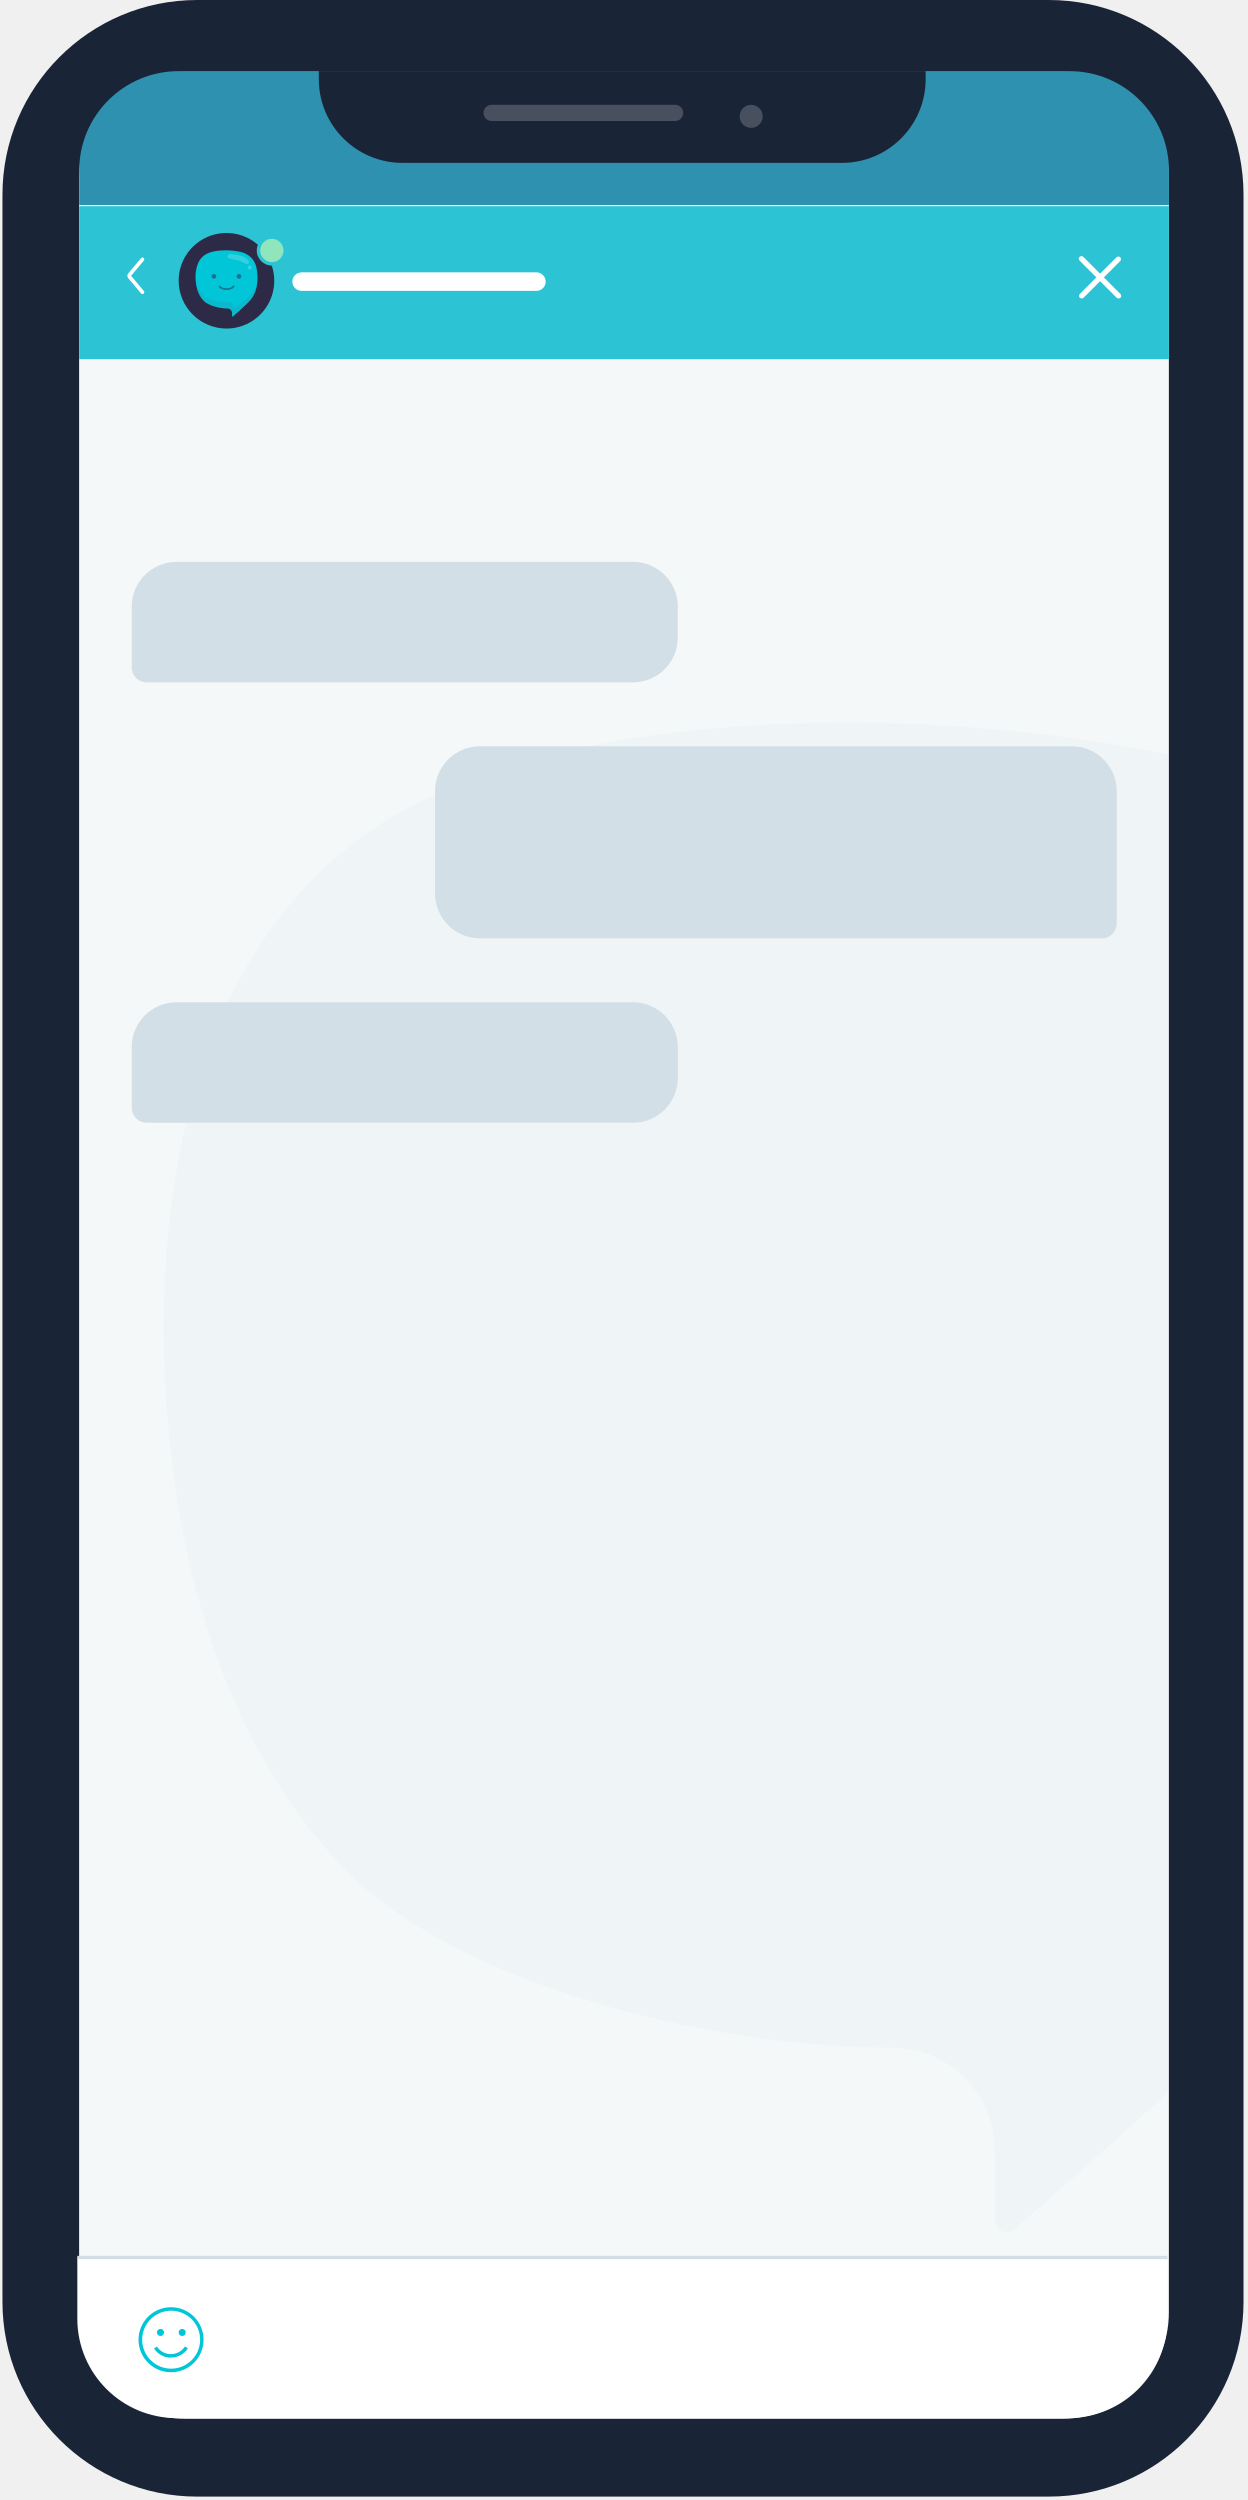
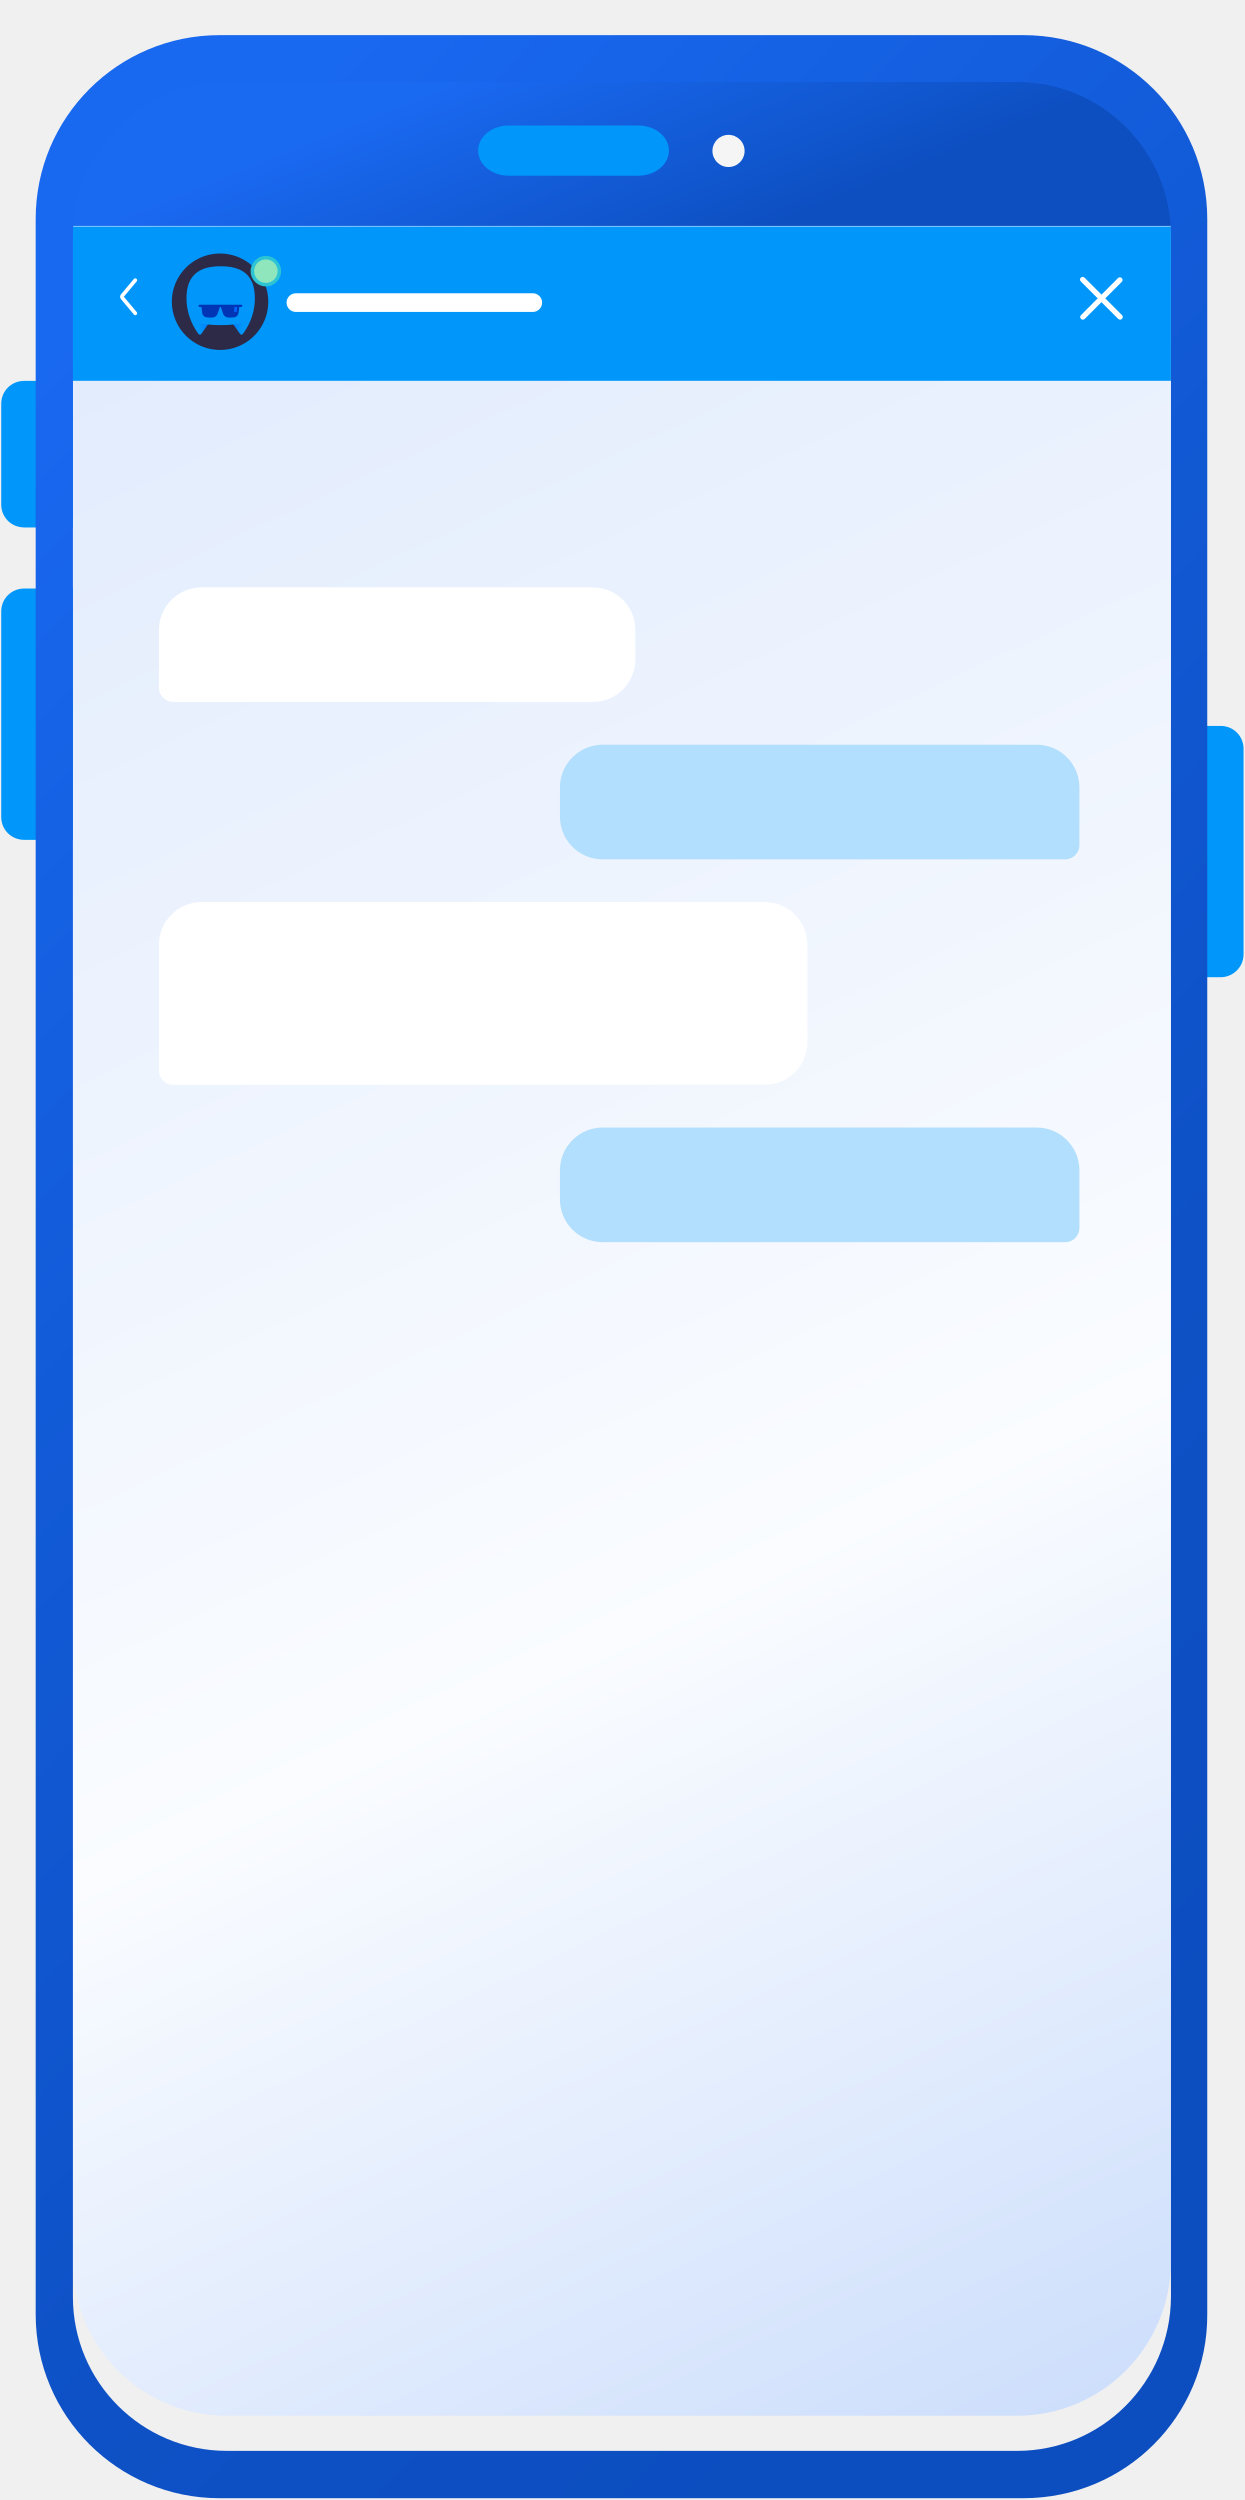
- <svg xmlns="http://www.w3.org/2000/svg" width="242" height="485" viewBox="0 0 242 485" fill="none">
-   <path d="M0.477 37.785C0.477 16.917 17.394 0 38.262 0H203.457C224.325 0 241.242 16.917 241.242 37.785V446.556C241.242 467.425 224.325 484.342 203.457 484.342H38.262C17.394 484.342 0.477 467.425 0.477 446.556V37.785Z" fill="#1A2437" />
-   <path d="M15.35 34.554C15.35 23.171 24.577 13.944 35.96 13.944H206.151C217.534 13.944 226.761 23.171 226.761 34.554V448.634C226.761 460.016 217.534 469.244 206.151 469.244H35.96C24.577 469.244 15.35 460.016 15.35 448.634V34.554Z" fill="#F5F8F9" />
-   <path d="M226.481 449.827C226.481 460.482 217.844 469.12 207.189 469.12L34.294 469.12C23.639 469.12 15.002 460.482 15.002 449.827L15.002 437.954L226.481 437.954L226.481 449.827Z" fill="white" />
-   <path fill-rule="evenodd" clip-rule="evenodd" d="M226.482 438.276H15.002V437.633H226.482V438.276Z" fill="#D2DFE6" />
-   <path fill-rule="evenodd" clip-rule="evenodd" d="M33.182 447.6C31.935 447.6 30.715 447.97 29.678 448.663C28.641 449.357 27.832 450.342 27.355 451.494C26.878 452.647 26.753 453.915 26.996 455.138C27.24 456.362 27.84 457.486 28.722 458.368C29.605 459.25 30.728 459.85 31.952 460.094C33.175 460.337 34.444 460.212 35.596 459.735C36.748 459.258 37.734 458.449 38.427 457.412C39.12 456.375 39.49 455.155 39.49 453.908C39.49 452.235 38.825 450.631 37.642 449.448C36.459 448.265 34.855 447.6 33.182 447.6ZM33.182 459.521C32.45 459.52 31.724 459.375 31.048 459.094C30.372 458.812 29.757 458.4 29.24 457.881C28.831 457.48 28.488 457.017 28.223 456.51C27.653 455.422 27.455 454.178 27.659 452.967C27.862 451.756 28.457 450.645 29.352 449.804C30.246 448.963 31.391 448.438 32.612 448.31C33.833 448.181 35.063 448.455 36.113 449.091C37.164 449.727 37.977 450.689 38.429 451.831C38.881 452.972 38.947 454.231 38.616 455.413C38.285 456.596 37.577 457.637 36.599 458.379C35.62 459.121 34.426 459.522 33.198 459.521H33.182Z" fill="#00C6D7" />
-   <path fill-rule="evenodd" clip-rule="evenodd" d="M31.123 453.182C31.259 453.184 31.393 453.145 31.506 453.071C31.62 452.996 31.709 452.89 31.763 452.765C31.816 452.639 31.831 452.501 31.805 452.368C31.779 452.234 31.715 452.111 31.619 452.014C31.523 451.918 31.401 451.852 31.268 451.824C31.135 451.797 30.996 451.81 30.871 451.862C30.745 451.914 30.637 452.002 30.561 452.115C30.486 452.228 30.445 452.361 30.445 452.497C30.445 452.677 30.517 452.85 30.643 452.979C30.77 453.107 30.943 453.18 31.123 453.182Z" fill="#00C6D7" />
-   <path fill-rule="evenodd" clip-rule="evenodd" d="M35.342 453.183C35.478 453.183 35.61 453.142 35.723 453.067C35.836 452.992 35.924 452.884 35.976 452.759C36.028 452.634 36.041 452.496 36.015 452.363C35.988 452.23 35.923 452.107 35.827 452.012C35.731 451.916 35.609 451.85 35.476 451.824C35.343 451.797 35.205 451.811 35.08 451.863C34.954 451.915 34.847 452.003 34.772 452.115C34.697 452.228 34.656 452.361 34.656 452.497C34.656 452.587 34.674 452.676 34.709 452.759C34.743 452.842 34.794 452.918 34.857 452.982C34.921 453.045 34.996 453.096 35.08 453.13C35.163 453.165 35.252 453.183 35.342 453.183Z" fill="#00C6D7" />
-   <path fill-rule="evenodd" clip-rule="evenodd" d="M32.811 456.691C32.334 456.636 31.874 456.477 31.466 456.225C31.057 455.973 30.709 455.634 30.446 455.232L29.878 455.603C30.193 456.087 30.61 456.496 31.101 456.802C31.591 457.107 32.143 457.3 32.716 457.369C32.863 457.377 33.011 457.377 33.158 457.369C33.814 457.369 34.459 457.205 35.036 456.893C35.613 456.58 36.103 456.129 36.461 455.579L35.886 455.209C35.56 455.716 35.101 456.123 34.558 456.385C34.015 456.647 33.41 456.753 32.811 456.691Z" fill="#00C6D7" />
-   <g opacity="0.7">
-     <mask id="mask0_10272_1635" style="mask-type:alpha" maskUnits="userSpaceOnUse" x="15" y="13" width="212" height="457">
-       <path d="M15.35 34.554C15.35 23.171 24.577 13.944 35.96 13.944H206.151C217.534 13.944 226.761 23.171 226.761 34.554V448.634C226.761 460.016 217.534 469.244 206.151 469.244H35.96C24.577 469.244 15.35 460.016 15.35 448.634V34.554Z" fill="#F5F8F9" />
-     </mask>
-     <g mask="url(#mask0_10272_1635)">
-       <path opacity="0.2" d="M226.66 146.324C206.068 142.215 185.12 140.165 164.123 140.204C126.431 140.204 94.956 146.84 75.272 158.925C35.464 183.482 30.975 235.048 31.852 263.607C32.755 293.148 39.592 334.282 66.706 362.428C88.455 385.022 137.576 397.21 172.843 397.262C175.475 397.242 178.085 397.742 180.524 398.733C182.963 399.725 185.182 401.189 187.054 403.041C188.926 404.893 190.414 407.097 191.433 409.526C192.452 411.955 192.982 414.562 192.992 417.197V430.702C192.992 431.147 193.12 431.584 193.36 431.959C193.601 432.334 193.945 432.632 194.35 432.817C194.755 433.002 195.205 433.066 195.646 433.003C196.086 432.939 196.5 432.75 196.836 432.457C208.213 422.542 220.287 411.8 232.206 400.774C235.122 398.192 238.114 395.325 241.107 392.588C255.4 379.677 270.182 366.069 280.424 351.505C292.395 334.515 300.161 313.34 303.644 288.577C306.614 265.259 305.743 241.61 301.064 218.574C293.453 180.383 267.035 154.742 226.66 146.324Z" fill="#D2DFE6" />
-     </g>
-   </g>
-   <path d="M15.364 33.093C15.364 22.438 24.002 13.8 34.657 13.8H207.484C218.139 13.8 226.777 22.438 226.777 33.093V39.771H15.364V33.093Z" fill="#2D91AF" />
-   <path d="M226.767 40H15.367V69.67H226.767V40Z" fill="#2CC3D5" />
-   <path d="M214.149 53.821L217.361 50.601C217.44 50.502 217.48 50.377 217.472 50.25C217.465 50.123 217.411 50.003 217.321 49.914C217.231 49.824 217.11 49.772 216.984 49.765C216.857 49.759 216.732 49.8 216.633 49.88L213.419 53.092L210.205 49.88C210.16 49.823 210.103 49.777 210.039 49.743C209.975 49.71 209.904 49.691 209.832 49.687C209.76 49.682 209.688 49.694 209.62 49.719C209.552 49.745 209.491 49.784 209.44 49.835C209.388 49.886 209.348 49.947 209.322 50.015C209.296 50.082 209.284 50.154 209.288 50.227C209.291 50.299 209.31 50.369 209.343 50.434C209.375 50.498 209.421 50.555 209.478 50.601L212.69 53.815L209.478 57.036C209.406 57.108 209.357 57.199 209.338 57.299C209.318 57.399 209.329 57.502 209.368 57.596C209.407 57.69 209.473 57.77 209.557 57.826C209.641 57.883 209.741 57.913 209.842 57.913C209.91 57.914 209.977 57.901 210.039 57.875C210.101 57.849 210.158 57.811 210.205 57.763L213.419 54.549L216.633 57.763C216.681 57.811 216.737 57.849 216.799 57.875C216.862 57.901 216.929 57.914 216.996 57.913C217.098 57.913 217.197 57.883 217.281 57.826C217.366 57.77 217.432 57.69 217.471 57.596C217.51 57.502 217.52 57.399 217.5 57.299C217.481 57.199 217.432 57.108 217.361 57.036L214.149 53.821Z" fill="white" />
-   <path d="M27.633 57.052C27.581 57.052 27.53 57.04 27.483 57.018C27.436 56.996 27.395 56.964 27.362 56.924L24.879 53.967C24.77 53.837 24.71 53.673 24.71 53.503C24.71 53.333 24.77 53.168 24.879 53.038L27.362 50.082C27.424 50.012 27.511 49.969 27.605 49.963C27.698 49.956 27.79 49.986 27.862 50.046C27.933 50.106 27.979 50.192 27.989 50.285C27.998 50.378 27.972 50.471 27.914 50.545L25.432 53.503L27.91 56.461C27.954 56.513 27.983 56.578 27.992 56.646C28.001 56.714 27.99 56.783 27.961 56.846C27.932 56.908 27.885 56.96 27.827 56.997C27.769 57.034 27.701 57.053 27.633 57.052Z" fill="white" />
-   <path fill-rule="evenodd" clip-rule="evenodd" d="M43.94 63.742C45.774 63.741 47.566 63.196 49.09 62.176C50.614 61.157 51.801 59.709 52.503 58.014C53.204 56.32 53.387 54.456 53.029 52.658C52.671 50.859 51.788 49.208 50.491 47.911C49.195 46.614 47.543 45.731 45.745 45.373C43.946 45.015 42.082 45.198 40.388 45.9C38.694 46.601 37.245 47.788 36.226 49.312C35.206 50.836 34.661 52.628 34.66 54.462C34.665 56.922 35.645 59.279 37.384 61.018C39.123 62.758 41.48 63.737 43.94 63.742Z" fill="#2C2A46" />
-   <path d="M46.5 48.831C45.596 48.651 44.675 48.561 43.753 48.562C42.097 48.562 40.714 48.854 39.849 49.384C38.1 50.462 37.903 52.726 37.942 53.979C37.981 55.276 38.282 57.081 39.473 58.317C40.428 59.309 42.587 59.843 44.136 59.846C44.252 59.845 44.366 59.867 44.473 59.91C44.581 59.954 44.678 60.018 44.76 60.099C44.842 60.181 44.908 60.278 44.953 60.384C44.997 60.491 45.021 60.605 45.021 60.721V61.314C45.021 61.333 45.027 61.352 45.037 61.369C45.048 61.385 45.063 61.398 45.081 61.406C45.099 61.415 45.118 61.417 45.138 61.415C45.157 61.412 45.175 61.404 45.19 61.391C45.69 60.955 46.22 60.484 46.744 60C46.872 59.887 47.003 59.761 47.135 59.641C47.763 59.074 48.412 58.477 48.862 57.837C49.388 57.092 49.729 56.162 49.882 55.075C50.013 54.052 49.975 53.014 49.769 52.002C49.435 50.326 48.274 49.201 46.5 48.831Z" fill="#00C6D7" />
-   <path opacity="0.25" d="M49.871 54.487C49.751 55.36 49.399 56.185 48.851 56.876C48.398 57.431 47.752 57.942 47.124 58.437C46.992 58.541 46.861 58.644 46.733 58.748C46.209 59.168 46.022 59.3 45.521 59.677C45.507 59.687 45.491 59.694 45.473 59.697C45.456 59.699 45.438 59.697 45.422 59.69C45.405 59.684 45.391 59.674 45.379 59.66C45.368 59.647 45.36 59.631 45.357 59.614L45.282 59.134C45.282 58.715 44.618 58.624 44.132 58.623C42.582 58.623 40.424 58.158 39.469 57.301C38.275 56.228 37.977 54.666 37.938 53.545C37.938 53.525 37.938 53.504 37.938 53.483C37.938 53.651 37.938 53.809 37.938 53.953C37.977 55.25 38.278 57.055 39.469 58.291C40.424 59.282 42.582 59.818 44.132 59.82C44.247 59.819 44.362 59.841 44.469 59.884C44.576 59.928 44.674 59.992 44.756 60.073C44.838 60.155 44.904 60.252 44.948 60.358C44.993 60.465 45.017 60.579 45.017 60.695V61.288C45.017 61.307 45.023 61.326 45.033 61.343C45.044 61.359 45.059 61.372 45.077 61.38C45.094 61.389 45.114 61.391 45.133 61.389C45.153 61.386 45.171 61.377 45.186 61.365C45.686 60.929 46.216 60.458 46.74 59.974C46.868 59.861 46.999 59.735 47.131 59.615C47.759 59.048 48.408 58.451 48.858 57.811C49.384 57.066 49.725 56.136 49.878 55.049C49.94 54.581 49.965 54.11 49.953 53.638C49.944 53.922 49.916 54.206 49.871 54.487Z" fill="#2D91AF" />
-   <path opacity="0.2" d="M44.417 50.108C45.168 50.365 46.355 50.398 47.271 50.985C47.611 51.198 48.099 51.318 48.233 51.105C48.366 50.892 48.34 50.556 47.88 50.208C47.353 49.812 46.836 49.503 44.946 49.301C44.137 49.213 43.849 49.915 44.417 50.108Z" fill="white" />
-   <path opacity="0.2" d="M48.433 52.295C48.656 52.295 48.838 52.114 48.838 51.89C48.838 51.667 48.656 51.486 48.433 51.486C48.209 51.486 48.028 51.667 48.028 51.89C48.028 52.114 48.209 52.295 48.433 52.295Z" fill="white" />
-   <path d="M41.496 54.08C41.751 54.08 41.958 53.873 41.958 53.618C41.958 53.363 41.751 53.157 41.496 53.157C41.242 53.157 41.035 53.363 41.035 53.618C41.035 53.873 41.242 54.08 41.496 54.08Z" fill="#167491" />
-   <path d="M46.356 54.08C46.611 54.08 46.817 53.873 46.817 53.618C46.817 53.363 46.611 53.157 46.356 53.157C46.101 53.157 45.895 53.363 45.895 53.618C45.895 53.873 46.101 54.08 46.356 54.08Z" fill="#167491" />
-   <path d="M43.951 56.257C43.246 56.257 42.644 56.012 42.452 55.647C42.432 55.609 42.427 55.565 42.439 55.524C42.45 55.482 42.477 55.447 42.513 55.424C42.533 55.414 42.554 55.407 42.577 55.405C42.599 55.402 42.621 55.404 42.643 55.411C42.664 55.417 42.684 55.428 42.702 55.442C42.719 55.457 42.733 55.474 42.744 55.494C42.852 55.703 43.311 55.924 43.943 55.924C44.575 55.924 45.062 55.694 45.152 55.472C45.169 55.43 45.202 55.397 45.244 55.379C45.286 55.362 45.333 55.361 45.374 55.378C45.416 55.396 45.45 55.429 45.467 55.47C45.485 55.512 45.485 55.559 45.468 55.601C45.31 55.985 44.68 56.257 43.951 56.257Z" fill="#167491" />
-   <path d="M52.745 51.184C54.179 51.184 55.342 50.021 55.342 48.587C55.342 47.154 54.179 45.991 52.745 45.991C51.312 45.991 50.149 47.154 50.149 48.587C50.149 50.021 51.312 51.184 52.745 51.184Z" fill="#90E6BC" />
-   <path fill-rule="evenodd" clip-rule="evenodd" d="M52.744 46.326C51.495 46.326 50.483 47.338 50.483 48.587C50.483 49.837 51.495 50.849 52.744 50.849C53.993 50.849 55.006 49.837 55.006 48.587C55.006 47.338 53.993 46.326 52.744 46.326ZM49.813 48.587C49.813 46.969 51.126 45.657 52.744 45.657C54.363 45.657 55.675 46.969 55.675 48.587C55.675 50.206 54.363 51.518 52.744 51.518C51.126 51.518 49.813 50.206 49.813 48.587Z" fill="#2CC3D5" />
-   <rect x="56.718" y="52.836" width="49.143" height="3.596" rx="1.798" fill="white" />
-   <path d="M61.848 13.8H179.576V15.361C179.576 24.329 172.306 31.6 163.338 31.6H78.086C69.118 31.6 61.848 24.329 61.848 15.361V13.8Z" fill="#1A2437" />
-   <g opacity="0.2">
-     <path d="M130.968 20.336H95.375C94.508 20.336 93.805 21.039 93.805 21.907C93.805 22.774 94.508 23.477 95.375 23.477H130.968C131.835 23.477 132.539 22.774 132.539 21.907C132.539 21.039 131.835 20.336 130.968 20.336Z" fill="white" />
-     <path d="M147.96 22.555C147.963 22.998 147.834 23.432 147.59 23.802C147.345 24.172 146.997 24.46 146.588 24.631C146.179 24.803 145.728 24.848 145.293 24.762C144.859 24.677 144.459 24.464 144.146 24.15C143.832 23.837 143.619 23.437 143.533 23.002C143.448 22.567 143.493 22.117 143.664 21.708C143.835 21.299 144.124 20.95 144.494 20.706C144.864 20.462 145.298 20.333 145.741 20.336C146.33 20.336 146.894 20.57 147.31 20.986C147.726 21.402 147.96 21.966 147.96 22.555Z" fill="white" />
-   </g>
-   <path d="M131.497 117.715C131.497 112.902 127.595 109 122.782 109H34.267C29.453 109 25.551 112.902 25.551 117.715V129.476C25.551 131.08 26.852 132.381 28.456 132.381H122.782C127.595 132.381 131.497 128.479 131.497 123.666V117.715Z" fill="#D2DFE6" />
-   <path d="M131.497 203.15C131.497 198.336 127.595 194.434 122.782 194.434H34.267C29.453 194.434 25.551 198.336 25.551 203.15V214.91C25.551 216.515 26.852 217.816 28.456 217.816H122.782C127.595 217.816 131.497 213.913 131.497 209.1V203.15Z" fill="#D2DFE6" />
-   <path d="M84.397 153.491C84.397 148.678 88.299 144.776 93.113 144.776H207.932C212.745 144.776 216.647 148.678 216.647 153.491V179.134C216.647 180.739 215.346 182.04 213.742 182.04H93.113C88.299 182.04 84.397 178.137 84.397 173.324V153.491Z" fill="#D2DFE6" />
+ <svg xmlns="http://www.w3.org/2000/svg" width="248" height="498" viewBox="0 0 248 498" fill="none">
+   <path d="M17.634 105.065H4.821C2.259 105.065 0.245 103.052 0.245 100.489V80.446C0.245 77.884 2.259 75.87 4.821 75.87H17.634C20.197 75.87 22.21 77.884 22.21 80.446V100.489C22.21 103.052 20.197 105.065 17.634 105.065Z" fill="#0096FA" />
+   <path d="M17.634 167.299H4.821C2.259 167.299 0.245 165.286 0.245 162.723V121.813C0.245 119.251 2.259 117.237 4.821 117.237H17.634C20.197 117.237 22.21 119.251 22.21 121.813V162.723C22.21 165.286 20.197 167.299 17.634 167.299Z" fill="#0096FA" />
+   <path d="M243.141 194.664H230.328C227.765 194.664 225.752 192.651 225.752 190.088V149.178C225.752 146.616 227.765 144.602 230.328 144.602H243.141C245.703 144.602 247.717 146.616 247.717 149.178V190.088C247.717 192.651 245.612 194.664 243.141 194.664Z" fill="#0096FA" />
+   <path d="M202.598 481.214H45.183C28.252 481.214 14.523 467.486 14.523 450.555V39.995C14.523 23.063 28.252 9.335 45.183 9.335H202.598C219.529 9.335 233.257 23.063 233.257 39.995V450.555C233.165 467.486 219.529 481.214 202.598 481.214Z" fill="url(#paint0_linear_10272_1635)" />
+   <path d="M126.571 125.512C126.571 120.811 122.76 117 118.059 117H40.171C35.47 117 31.659 120.811 31.659 125.512V136.999C31.659 138.566 32.929 139.836 34.496 139.836H118.059C122.76 139.836 126.571 136.025 126.571 131.324V125.512Z" fill="white" />
+   <path d="M111.541 156.86C111.541 152.159 115.352 148.348 120.053 148.348H206.505C211.206 148.348 215.017 152.159 215.017 156.86V168.347C215.017 169.914 213.747 171.184 212.18 171.184H120.053C115.352 171.184 111.541 167.373 111.541 162.672V156.86Z" fill="#B2DFFD" />
+   <path d="M111.541 233.117C111.541 228.416 115.352 224.605 120.053 224.605H206.505C211.206 224.605 215.017 228.416 215.017 233.117V244.603C215.017 246.17 213.747 247.441 212.18 247.441H120.053C115.352 247.441 111.541 243.629 111.541 238.928V233.117Z" fill="#B2DFFD" />
+   <path d="M160.824 188.209C160.824 183.508 157.013 179.697 152.312 179.697H40.17C35.469 179.697 31.658 183.508 31.658 188.209V213.254C31.658 214.821 32.928 216.092 34.495 216.092H152.312C157.013 216.092 160.824 212.28 160.824 207.579V188.209Z" fill="white" />
+   <path d="M14.245 37.543C14.245 25.645 23.275 16 34.413 16H215.077C226.216 16 235.245 25.645 235.245 37.543V45H14.245V37.543Z" fill="url(#paint1_linear_10272_1635)" />
+   <path d="M233.245 45.12H14.245V75.857H233.245V45.12Z" fill="#0096FA" />
+   <path d="M220.17 59.438L223.498 56.102C223.58 55.999 223.621 55.87 223.613 55.738C223.606 55.607 223.55 55.483 223.456 55.39C223.363 55.298 223.238 55.243 223.107 55.236C222.976 55.23 222.846 55.272 222.744 55.355L219.414 58.683L216.085 55.355C216.038 55.296 215.979 55.248 215.913 55.214C215.846 55.179 215.773 55.159 215.698 55.155C215.624 55.151 215.549 55.162 215.479 55.188C215.409 55.215 215.345 55.256 215.292 55.309C215.238 55.361 215.197 55.425 215.17 55.495C215.143 55.565 215.131 55.639 215.134 55.714C215.138 55.789 215.158 55.862 215.191 55.929C215.225 55.996 215.273 56.055 215.331 56.102L218.659 59.432L215.331 62.768C215.257 62.843 215.207 62.938 215.186 63.041C215.166 63.144 215.177 63.251 215.217 63.348C215.258 63.446 215.326 63.529 215.413 63.587C215.501 63.646 215.604 63.677 215.709 63.677C215.779 63.678 215.848 63.664 215.912 63.637C215.977 63.611 216.036 63.571 216.085 63.522L219.414 60.192L222.744 63.522C222.793 63.571 222.852 63.611 222.916 63.637C222.981 63.664 223.05 63.678 223.12 63.677C223.225 63.677 223.328 63.646 223.415 63.587C223.503 63.529 223.571 63.446 223.611 63.348C223.652 63.251 223.663 63.144 223.642 63.041C223.622 62.938 223.572 62.843 223.498 62.768L220.17 59.438Z" fill="white" />
+   <path d="M26.95 62.785C26.896 62.785 26.843 62.773 26.795 62.75C26.746 62.727 26.703 62.694 26.669 62.652L24.097 59.589C23.984 59.455 23.922 59.284 23.922 59.108C23.922 58.932 23.984 58.762 24.097 58.627L26.669 55.564C26.733 55.492 26.824 55.448 26.92 55.441C27.017 55.434 27.113 55.465 27.187 55.527C27.261 55.589 27.308 55.678 27.319 55.775C27.329 55.871 27.301 55.968 27.241 56.044L24.67 59.108L27.237 62.173C27.283 62.227 27.312 62.294 27.322 62.364C27.331 62.435 27.32 62.507 27.29 62.571C27.259 62.636 27.211 62.69 27.151 62.728C27.091 62.766 27.021 62.786 26.95 62.785Z" fill="white" />
+   <path fill-rule="evenodd" clip-rule="evenodd" d="M43.84 69.716C45.74 69.714 47.596 69.15 49.175 68.094C50.754 67.038 51.984 65.537 52.711 63.782C53.437 62.027 53.627 60.096 53.256 58.233C52.885 56.37 51.97 54.659 50.627 53.315C49.283 51.972 47.572 51.057 45.709 50.687C43.846 50.316 41.915 50.505 40.16 51.232C38.405 51.958 36.904 53.188 35.848 54.767C34.792 56.346 34.228 58.202 34.227 60.102C34.232 62.65 35.246 65.092 37.048 66.894C38.85 68.696 41.292 69.71 43.84 69.716Z" fill="#2C2A46" />
+   <path fill-rule="evenodd" clip-rule="evenodd" d="M46.512 64.647C45.76 64.737 44.909 64.766 43.959 64.766C43.009 64.766 42.157 64.737 41.405 64.647L41.404 64.648L40.112 66.506C40.037 66.609 39.925 66.662 39.813 66.662C39.701 66.662 39.589 66.612 39.517 66.513C38.825 65.562 38.125 64.331 37.667 62.846C37.493 62.284 37.355 61.687 37.265 61.055C37.186 60.572 37.147 60.027 37.147 59.413C37.147 54.585 39.919 53.038 43.959 53.038C47.993 53.038 50.763 54.581 50.771 59.394C50.771 59.4 50.771 59.407 50.771 59.413C50.771 59.43 50.771 59.446 50.771 59.463C50.769 60.022 50.734 60.524 50.666 60.973C50.35 63.312 49.365 65.186 48.4 66.512C48.254 66.714 47.949 66.711 47.806 66.506L46.513 64.648C46.513 64.648 46.513 64.648 46.512 64.647Z" fill="#0096FA" />
+   <path d="M37.767 63.157C38.246 64.589 38.96 65.745 39.517 66.512C39.663 66.714 39.969 66.711 40.112 66.506L41.405 64.648C39.632 64.493 38.309 63.98 37.767 63.157Z" fill="url(#paint2_linear_10272_1635)" />
+   <path d="M50.141 63.157C49.661 64.589 48.948 65.745 48.39 66.512C48.244 66.714 47.938 66.711 47.795 66.506L46.502 64.648C48.275 64.493 49.599 63.98 50.141 63.157Z" fill="url(#paint3_linear_10272_1635)" />
+   <path fill-rule="evenodd" clip-rule="evenodd" d="M45.606 61.806L46.3 61.806C46.297 62.027 46.143 62.204 45.953 62.204C45.764 62.204 45.61 62.027 45.606 61.806Z" fill="black" />
+   <path fill-rule="evenodd" clip-rule="evenodd" d="M42.364 61.806L41.671 61.806C41.674 62.027 41.828 62.204 42.017 62.204C42.207 62.204 42.361 62.027 42.364 61.806Z" fill="black" />
+   <path fill-rule="evenodd" clip-rule="evenodd" d="M39.772 60.7C39.648 60.7 39.548 60.801 39.548 60.924C39.548 61.048 39.648 61.149 39.772 61.149H40.127L40.279 62.32C40.344 62.825 40.764 63.208 41.272 63.227L42.222 63.262C42.724 63.28 43.179 62.968 43.342 62.494L43.805 61.149H43.989L44.452 62.494C44.615 62.968 45.07 63.28 45.571 63.262L46.522 63.227C47.03 63.208 47.45 62.825 47.515 62.32L47.667 61.149H48.052C48.176 61.149 48.276 61.048 48.276 60.924C48.276 60.801 48.176 60.7 48.052 60.7H39.772Z" fill="#0035B5" />
+   <path fill-rule="evenodd" clip-rule="evenodd" d="M46.624 62.101L46.69 61.132L47.231 61.169L47.165 62.138L46.624 62.101Z" fill="#0065FF" />
+   <path d="M52.963 56.706C54.448 56.706 55.652 55.502 55.652 54.016C55.652 52.531 54.448 51.327 52.963 51.327C51.478 51.327 50.273 52.531 50.273 54.016C50.273 55.502 51.478 56.706 52.963 56.706Z" fill="#90E6BC" />
+   <path fill-rule="evenodd" clip-rule="evenodd" d="M52.962 51.673C51.668 51.673 50.619 52.722 50.619 54.016C50.619 55.31 51.668 56.359 52.962 56.359C54.256 56.359 55.305 55.31 55.305 54.016C55.305 52.722 54.256 51.673 52.962 51.673ZM49.926 54.016C49.926 52.339 51.285 50.98 52.962 50.98C54.639 50.98 55.998 52.339 55.998 54.016C55.998 55.693 54.639 57.052 52.962 57.052C51.285 57.052 49.926 55.693 49.926 54.016Z" fill="#2CC3D5" />
+   <rect x="57.081" y="58.418" width="50.91" height="3.725" rx="1.863" fill="white" />
+   <path d="M127.143 35H101.347C97.963 35 95.245 32.773 95.245 30C95.245 27.227 97.963 25 101.347 25H127.143C130.527 25 133.245 27.227 133.245 30C133.245 32.773 130.527 35 127.143 35Z" fill="#0096FA" />
+   <path d="M145.121 33.271C146.89 33.271 148.324 31.837 148.324 30.067C148.324 28.298 146.89 26.864 145.121 26.864C143.352 26.864 141.918 28.298 141.918 30.067C141.918 31.837 143.352 33.271 145.121 33.271Z" fill="#F5F5F5" />
+   <path fill-rule="evenodd" clip-rule="evenodd" d="M43.717 497.641H203.877C224.195 497.641 240.577 481.258 240.485 461.032V43.608C240.485 23.382 224.103 7 203.877 7H43.717C23.491 7 7.108 23.382 7.108 43.608V461.032C7.108 481.258 23.491 497.641 43.717 497.641ZM45.183 488.214H202.598C219.529 488.214 233.165 474.486 233.257 457.555V46.995C233.257 30.063 219.529 16.335 202.598 16.335H45.183C28.252 16.335 14.523 30.063 14.523 46.995V457.555C14.523 474.486 28.252 488.214 45.183 488.214Z" fill="url(#paint4_linear_10272_1635)" />
+   <defs>
+     <linearGradient id="paint0_linear_10272_1635" x1="-65.147" y1="-134.315" x2="244.776" y2="530.94" gradientUnits="userSpaceOnUse">
+       <stop stop-color="white" />
+       <stop offset="0.148" stop-color="#F7FAFE" />
+       <stop offset="0.304" stop-color="#E2ECFD" />
+       <stop offset="0.678" stop-color="#FAFCFF" />
+       <stop offset="0.967" stop-color="#C5D9FB" />
+     </linearGradient>
+     <linearGradient id="paint1_linear_10272_1635" x1="144.245" y1="49" x2="125.245" y2="2" gradientUnits="userSpaceOnUse">
+       <stop stop-color="#0D4FC1" />
+       <stop offset="0.483" stop-color="#135CD8" />
+       <stop offset="1" stop-color="#1A69F1" />
+     </linearGradient>
+     <linearGradient id="paint2_linear_10272_1635" x1="41.481" y1="64.311" x2="37.933" y2="65.109" gradientUnits="userSpaceOnUse">
+       <stop offset="0.011" stop-color="#0012FF" stop-opacity="0.2" />
+       <stop offset="0.52" stop-color="#0012FF" stop-opacity="0" />
+     </linearGradient>
+     <linearGradient id="paint3_linear_10272_1635" x1="46.426" y1="64.311" x2="49.975" y2="65.109" gradientUnits="userSpaceOnUse">
+       <stop offset="0.011" stop-color="#0012FF" stop-opacity="0.2" />
+       <stop offset="0.52" stop-color="#0012FF" stop-opacity="0" />
+     </linearGradient>
+     <linearGradient id="paint4_linear_10272_1635" x1="-27.298" y1="109.062" x2="328.177" y2="445.926" gradientUnits="userSpaceOnUse">
+       <stop stop-color="#1968F0" />
+       <stop offset="0.291" stop-color="#125BD8" />
+       <stop offset="0.589" stop-color="#0E51C6" />
+       <stop offset="0.805" stop-color="#0C4EC0" />
+     </linearGradient>
+   </defs>
</svg>
